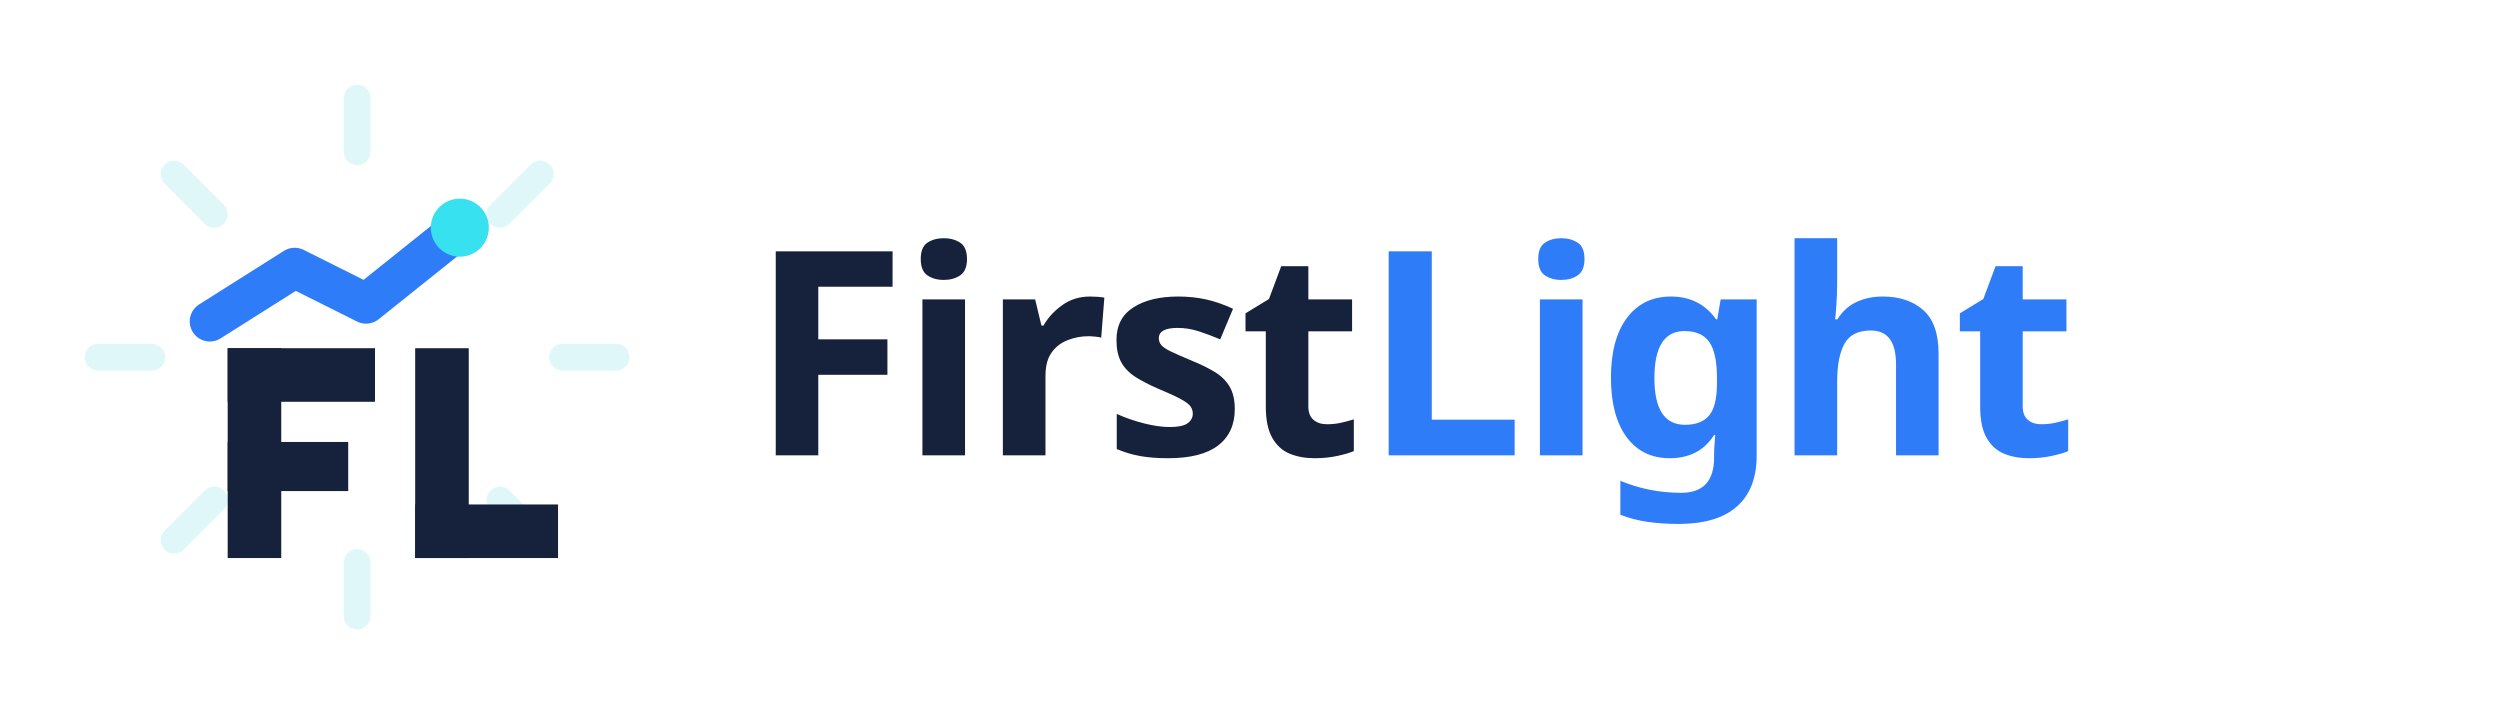
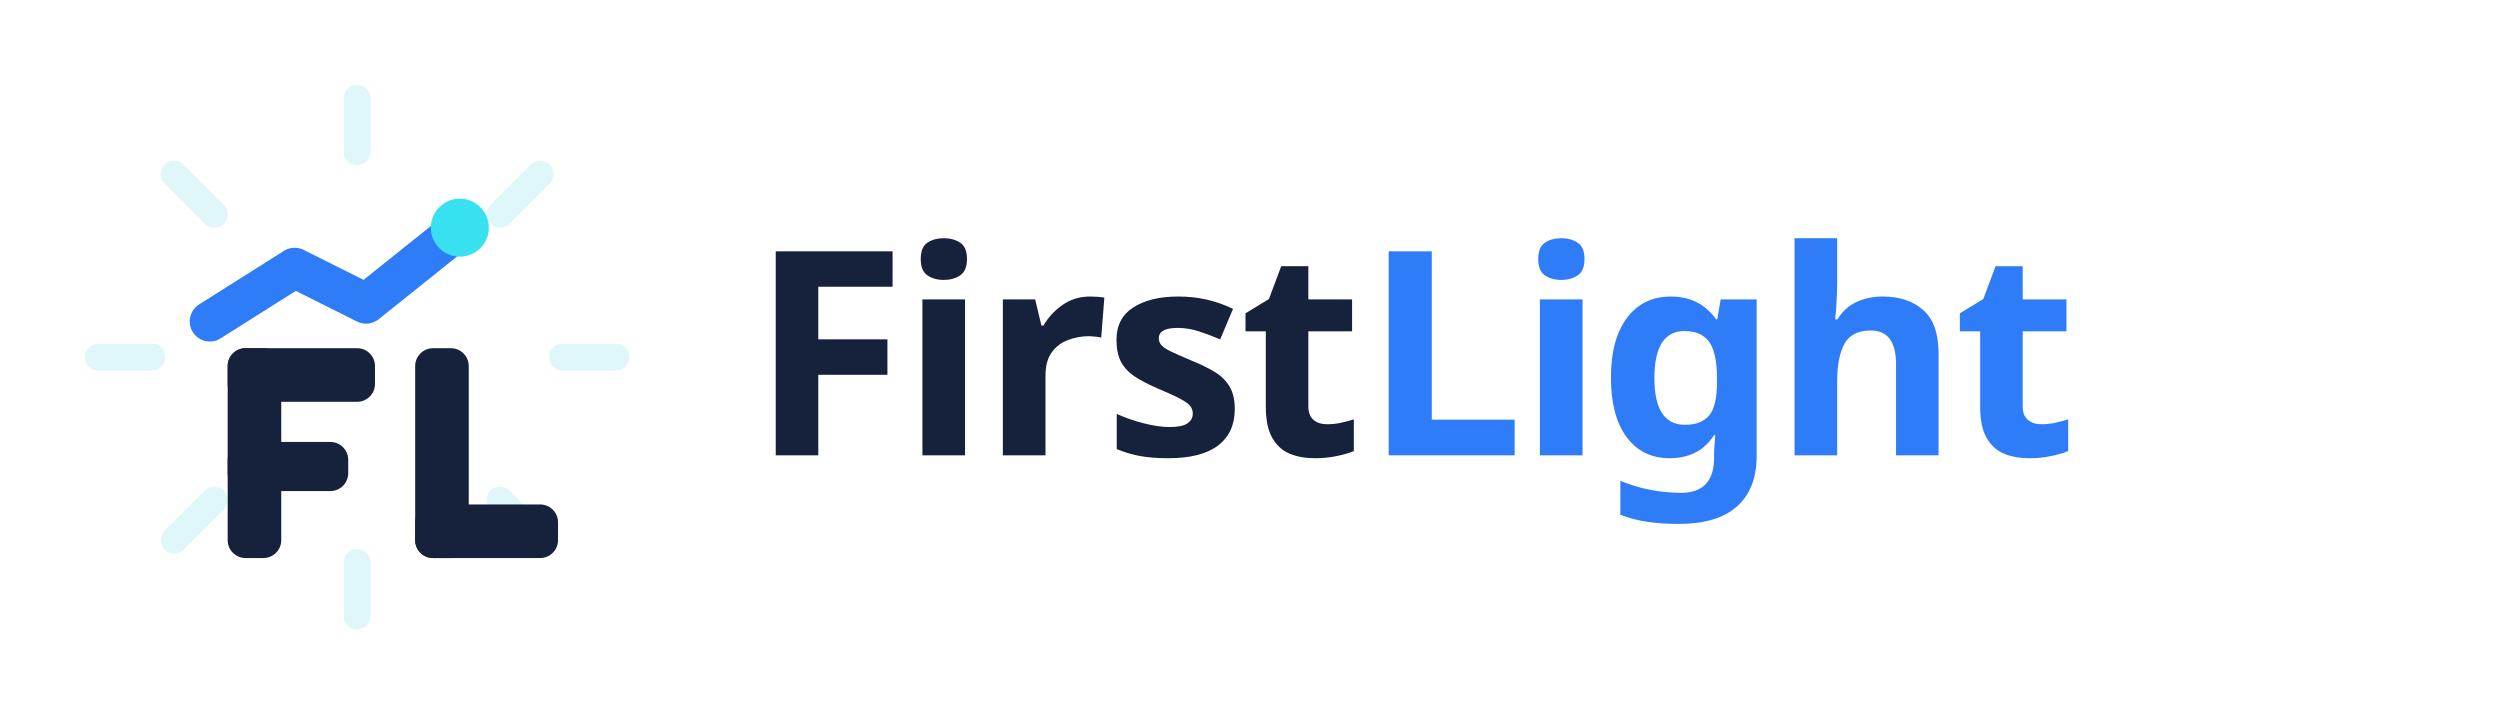
<svg xmlns="http://www.w3.org/2000/svg" viewBox="0 0 560 160" fill="none">
  <g>
    <g stroke="#DFF7F9" stroke-width="6" stroke-linecap="round">
      <line x1="80" y1="22" x2="80" y2="34" />
      <line x1="80" y1="126" x2="80" y2="138" />
      <line x1="22" y1="80" x2="34" y2="80" />
      <line x1="126" y1="80" x2="138" y2="80" />
      <line x1="39" y1="39" x2="48" y2="48" />
      <line x1="112" y1="112" x2="121" y2="121" />
      <line x1="39" y1="121" x2="48" y2="112" />
      <line x1="112" y1="48" x2="121" y2="39" />
    </g>
    <polyline points="47,72 66,60 82,68 102,52" stroke="#2E7CF7" stroke-width="9" stroke-linecap="round" stroke-linejoin="round" />
    <circle cx="103" cy="51" r="6.5" fill="#38E1F0" />
    <g fill="#16213B">
-       <rect x="51" y="78" width="12" height="47" />
-       <rect x="51" y="78" width="33" height="12" />
-       <rect x="51" y="99" width="27" height="11" />
-       <rect x="93" y="78" width="12" height="47" />
-       <rect x="93" y="113" width="32" height="12" />
+       <rect x="51" y="78" width="12" height="47" rx="4" />
+       <rect x="51" y="78" width="33" height="12" rx="4" />
+       <rect x="51" y="99" width="27" height="11" rx="4" />
+       <rect x="93" y="78" width="12" height="47" rx="4" />
+       <rect x="93" y="113" width="32" height="12" rx="4" />
    </g>
  </g>
  <text x="168" y="102" font-family="Manrope, 'Segoe UI', sans-serif" font-size="64" font-weight="800" letter-spacing="-1.5" fill="#16213B">First<tspan fill="#2E7CF7">Light</tspan>
  </text>
</svg>
